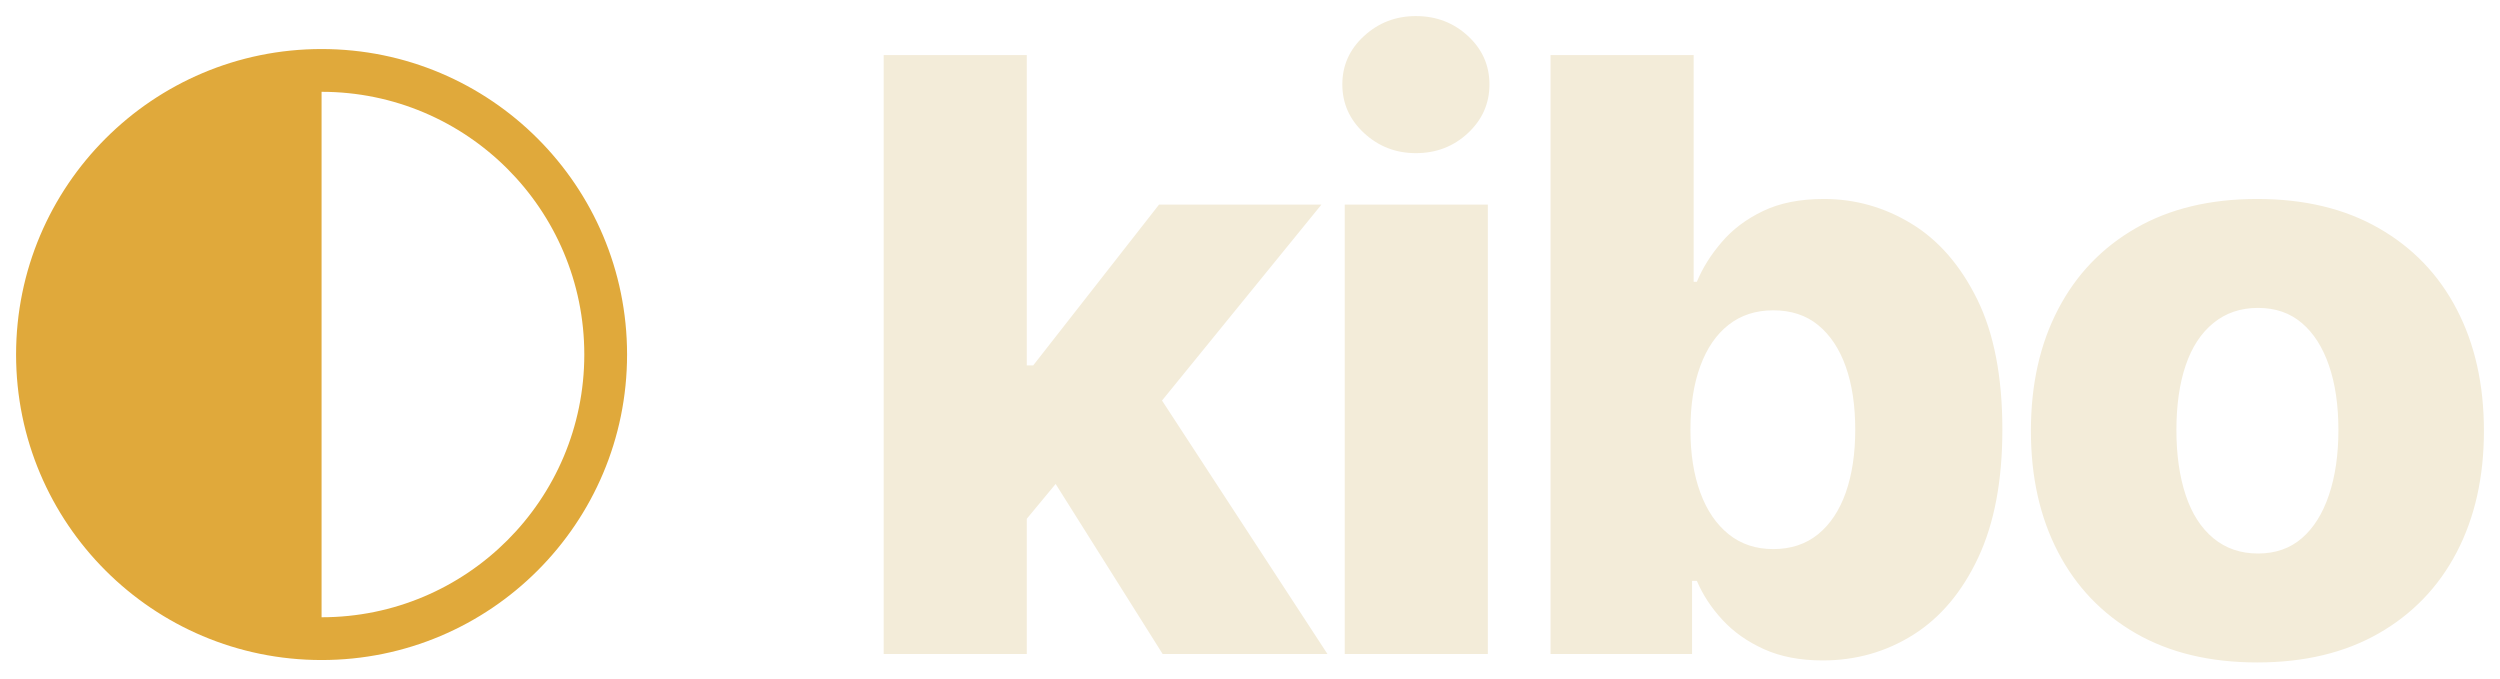
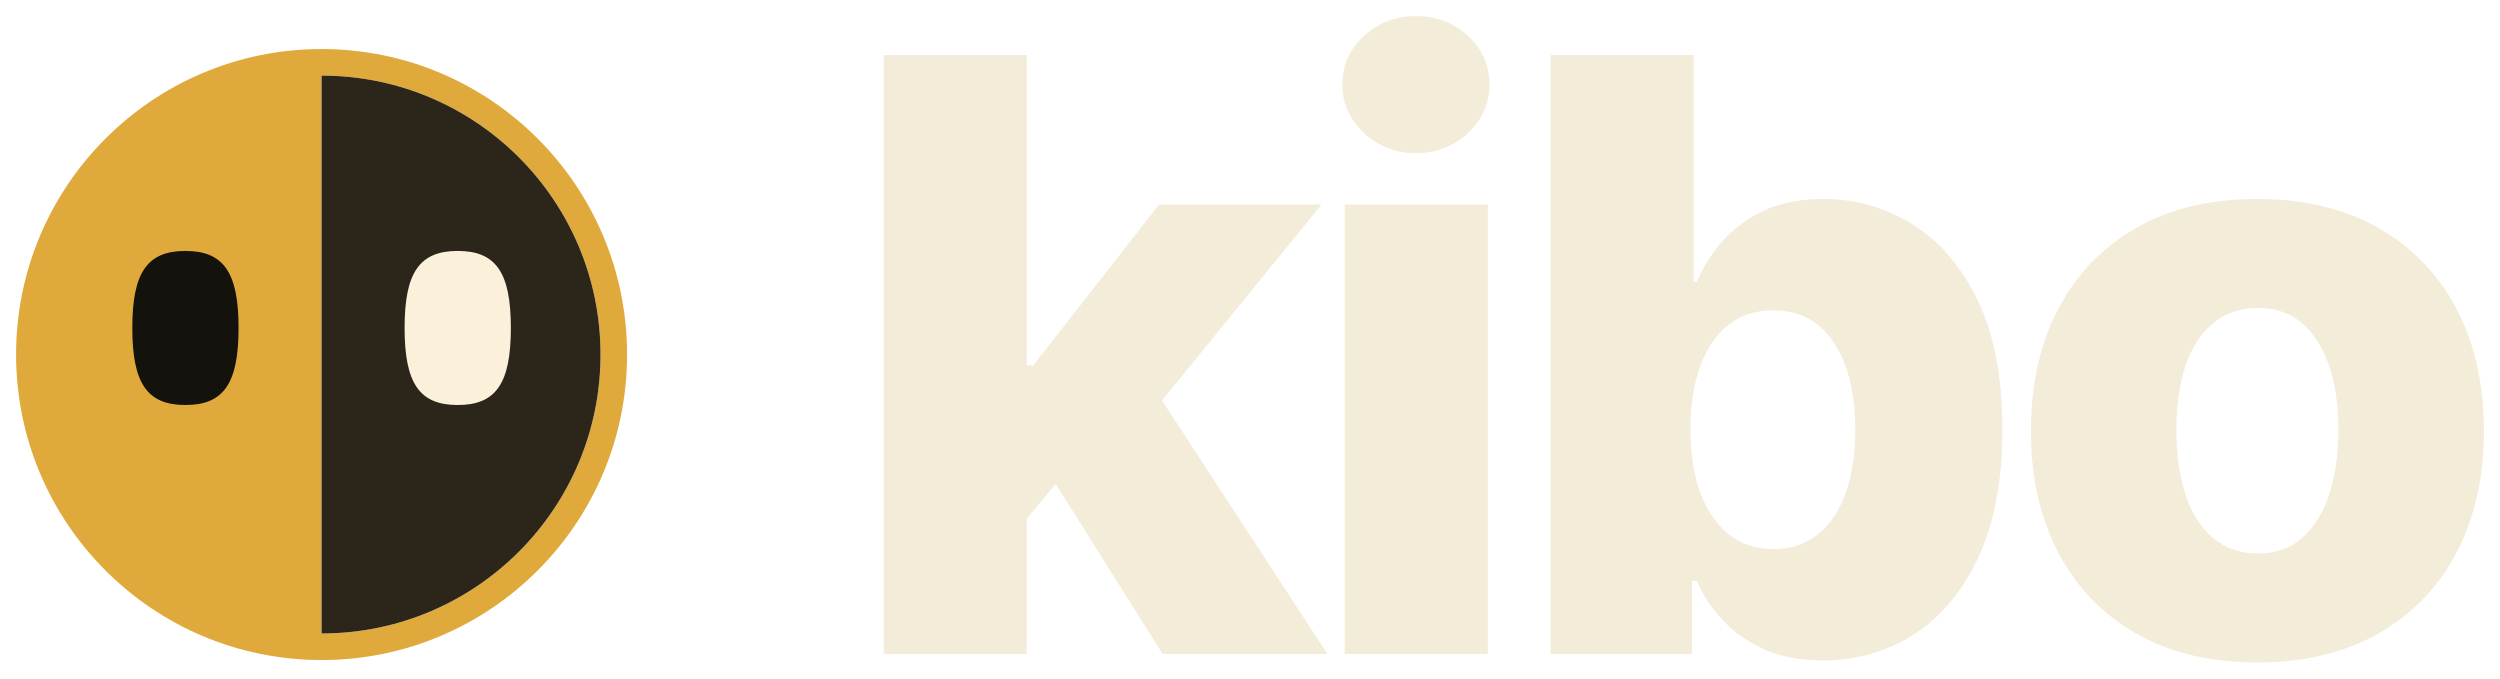
<svg xmlns="http://www.w3.org/2000/svg" viewBox="0 0 310.97 84.4" width="310.97" height="84.4" role="img" aria-label="Kibo">
  <path fill="#f3ecd9" d="M125.92 66.7 126.07 45.45H128.52L144.17 25.45H164.37L141.02 54.15H136.32ZM109.92 81.35V6.85H127.72V81.35ZM144.62 81.35 130.02 58.15 141.72 45.5 165.12 81.35ZM167.27 81.35V25.45H185.07V81.35ZM176.12 19.05Q172.37 19.05 169.67 16.55Q166.97 14.05 166.97 10.5Q166.97 6.95 169.67 4.48Q172.37 2 176.12 2Q179.92 2 182.6 4.48Q185.27 6.95 185.27 10.5Q185.27 14.05 182.6 16.55Q179.92 19.05 176.12 19.05ZM226.72 82.15Q222.52 82.15 219.42 80.75Q216.32 79.35 214.25 77.1Q212.17 74.85 211.07 72.25H210.47V81.35H192.87V6.85H210.67V35.05H211.07Q212.12 32.5 214.15 30.13Q216.17 27.75 219.3 26.25Q222.42 24.75 226.87 24.75Q232.72 24.75 237.77 27.83Q242.82 30.9 245.95 37.25Q249.07 43.6 249.07 53.45Q249.07 62.95 246.07 69.35Q243.07 75.75 238 78.95Q232.92 82.15 226.72 82.15ZM220.57 68.3Q223.87 68.3 226.15 66.45Q228.42 64.6 229.6 61.25Q230.77 57.9 230.77 53.45Q230.77 48.95 229.6 45.63Q228.42 42.3 226.17 40.45Q223.92 38.6 220.57 38.6Q217.32 38.6 215.02 40.4Q212.72 42.2 211.5 45.53Q210.27 48.85 210.27 53.45Q210.27 57.95 211.5 61.28Q212.72 64.6 215.02 66.45Q217.32 68.3 220.57 68.3ZM280.77 82.4Q271.97 82.4 265.67 78.78Q259.37 75.15 256 68.68Q252.62 62.2 252.62 53.6Q252.62 44.95 256 38.48Q259.37 32 265.67 28.38Q271.97 24.75 280.77 24.75Q289.57 24.75 295.89 28.38Q302.22 32 305.59 38.48Q308.97 44.95 308.97 53.6Q308.97 62.2 305.59 68.68Q302.22 75.15 295.89 78.78Q289.57 82.4 280.77 82.4ZM280.87 68.85Q284.12 68.85 286.32 66.95Q288.52 65.05 289.69 61.58Q290.87 58.1 290.87 53.5Q290.87 48.85 289.69 45.45Q288.52 42.05 286.32 40.18Q284.12 38.3 280.87 38.3Q277.62 38.3 275.32 40.18Q273.02 42.05 271.87 45.45Q270.72 48.85 270.72 53.5Q270.72 58.1 271.87 61.58Q273.02 65.05 275.32 66.95Q277.62 68.85 280.87 68.85Z" />
-   <path fill="#e0a93b" fill-rule="evenodd" d="M2 44.1A38 38 0 1 0 78 44.1A38 38 0 1 0 2 44.1ZM40 11.42A32.68 32.68 0 0 1 40 76.78Z" />
+   <g transform="translate(-1.304 2.796) scale(0.82609)">
+     <path d="M4 50A46 46 0 1 0 96 50A46 46 0 1 0 4 50ZM50 8A42 42 0 0 1 50 92Z" fill="#e0a93b" fill-rule="evenodd" />
+     <path d="M50 8A42 42 0 0 1 50 92Z" fill="#2b2619" />
+     <path transform="translate(29.5 46)" d="M-8 0C-8 -8.35 -5.76 -11.6 0 -11.6C5.76 -11.6 8 -8.35 8 0C8 8.35 5.76 11.6 0 11.6C-5.76 11.6 -8 8.35 -8 0Z" fill="#14120d" />
+     <path transform="translate(70.5 46)" d="M-8 0C-8 -8.35 -5.76 -11.6 0 -11.6C5.76 -11.6 8 -8.35 8 0C8 8.35 5.76 11.6 0 11.6C-5.76 11.6 -8 8.35 -8 0Z" fill="#FBF1DA" />
+   </g>
</svg>
